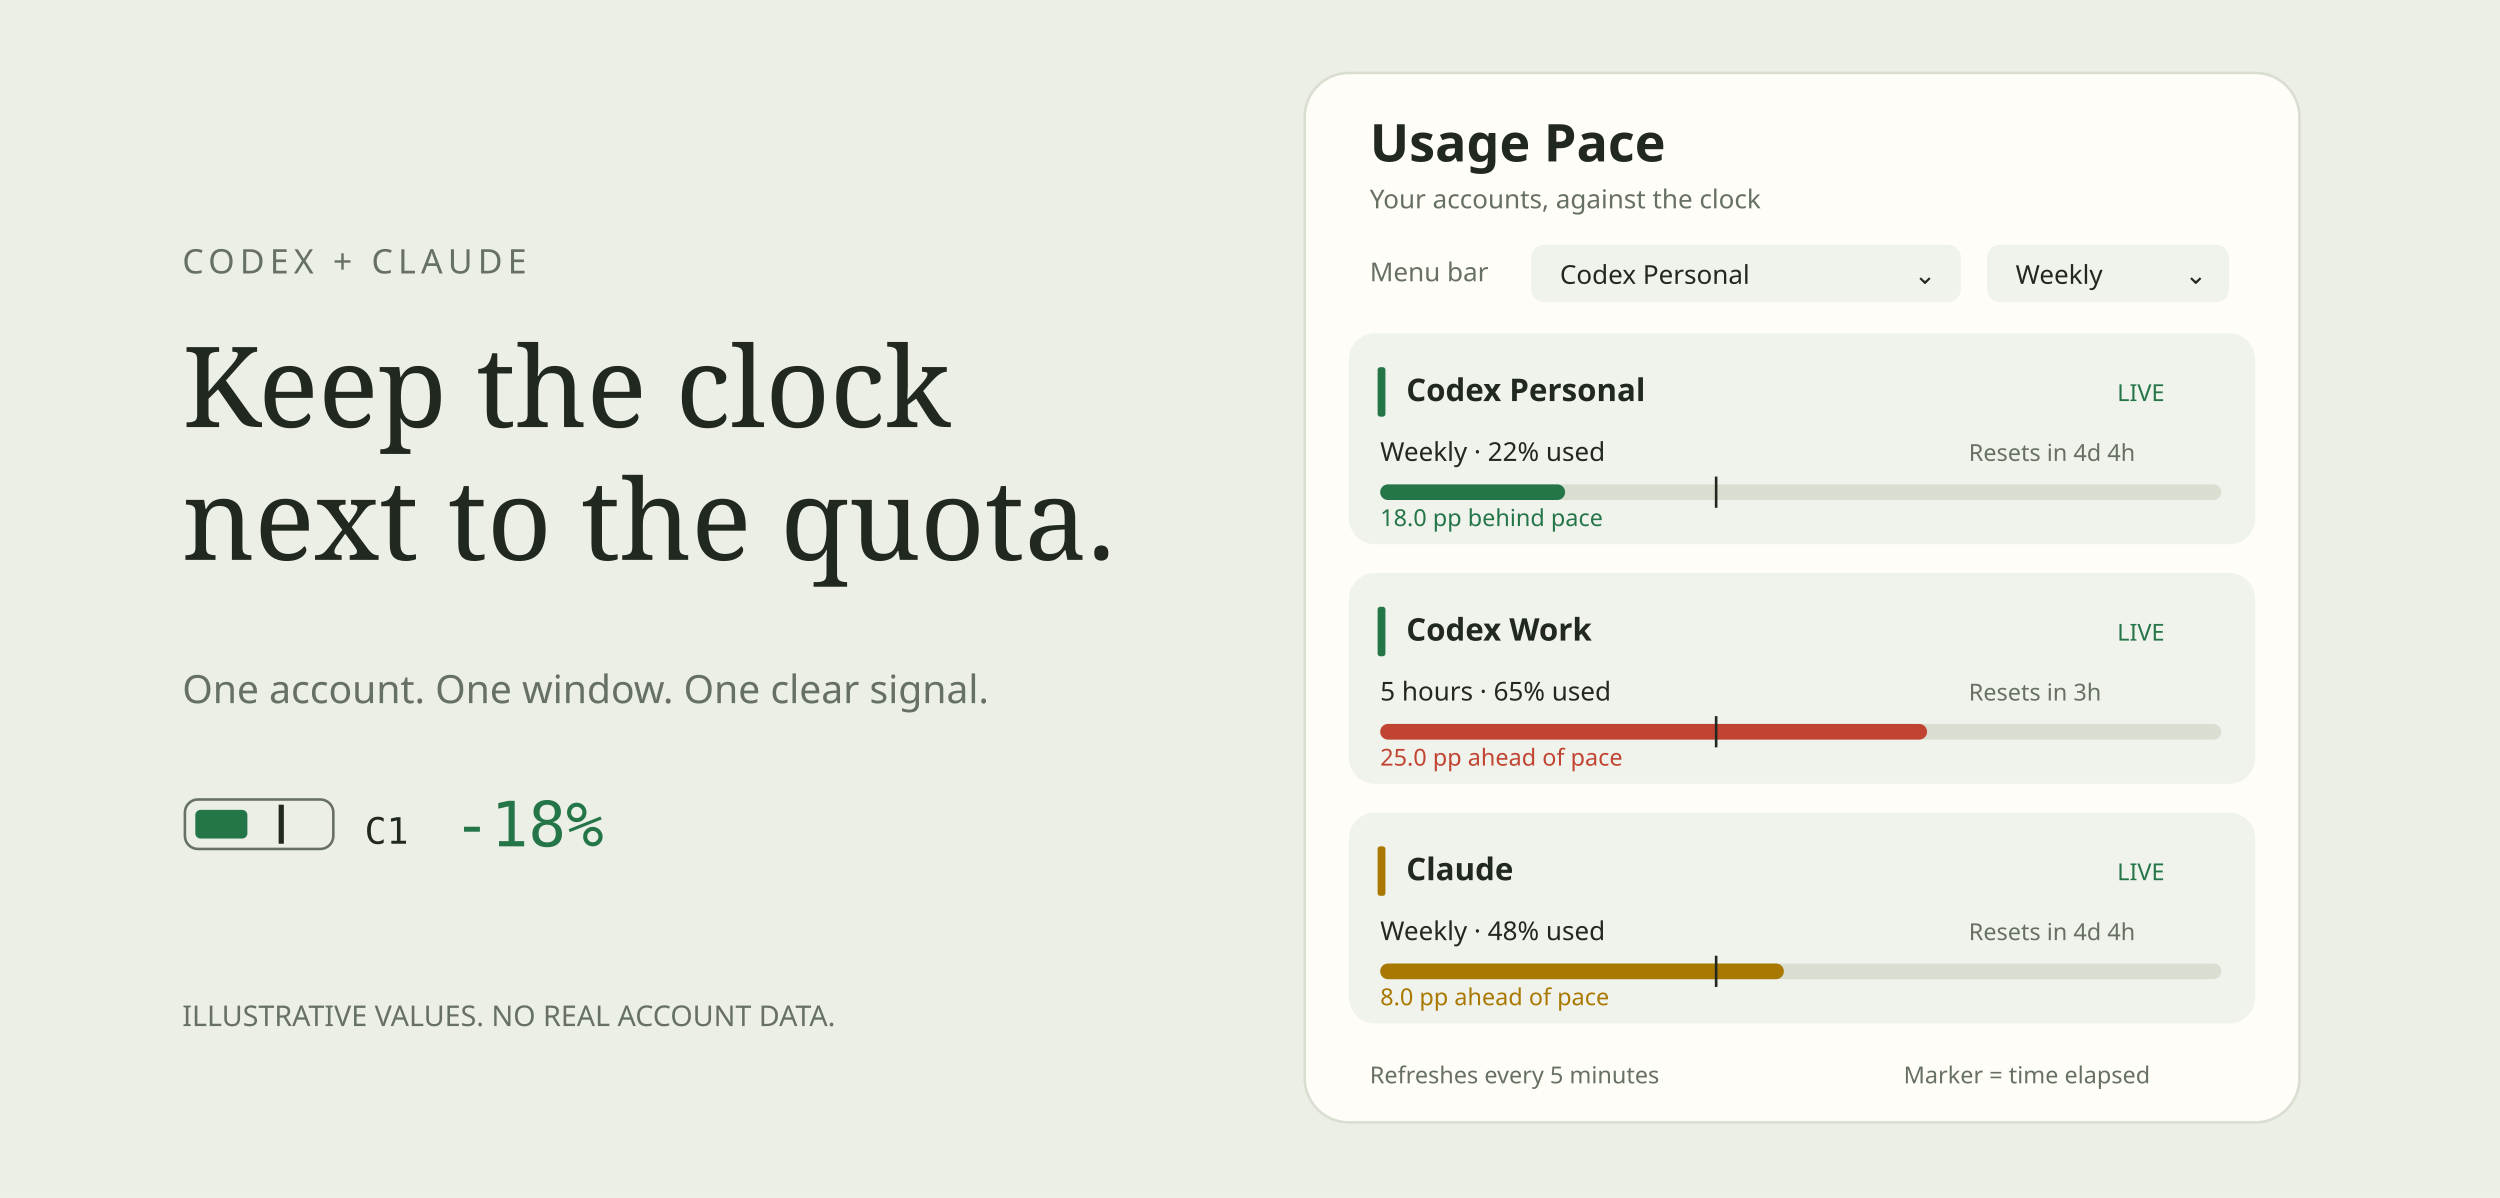
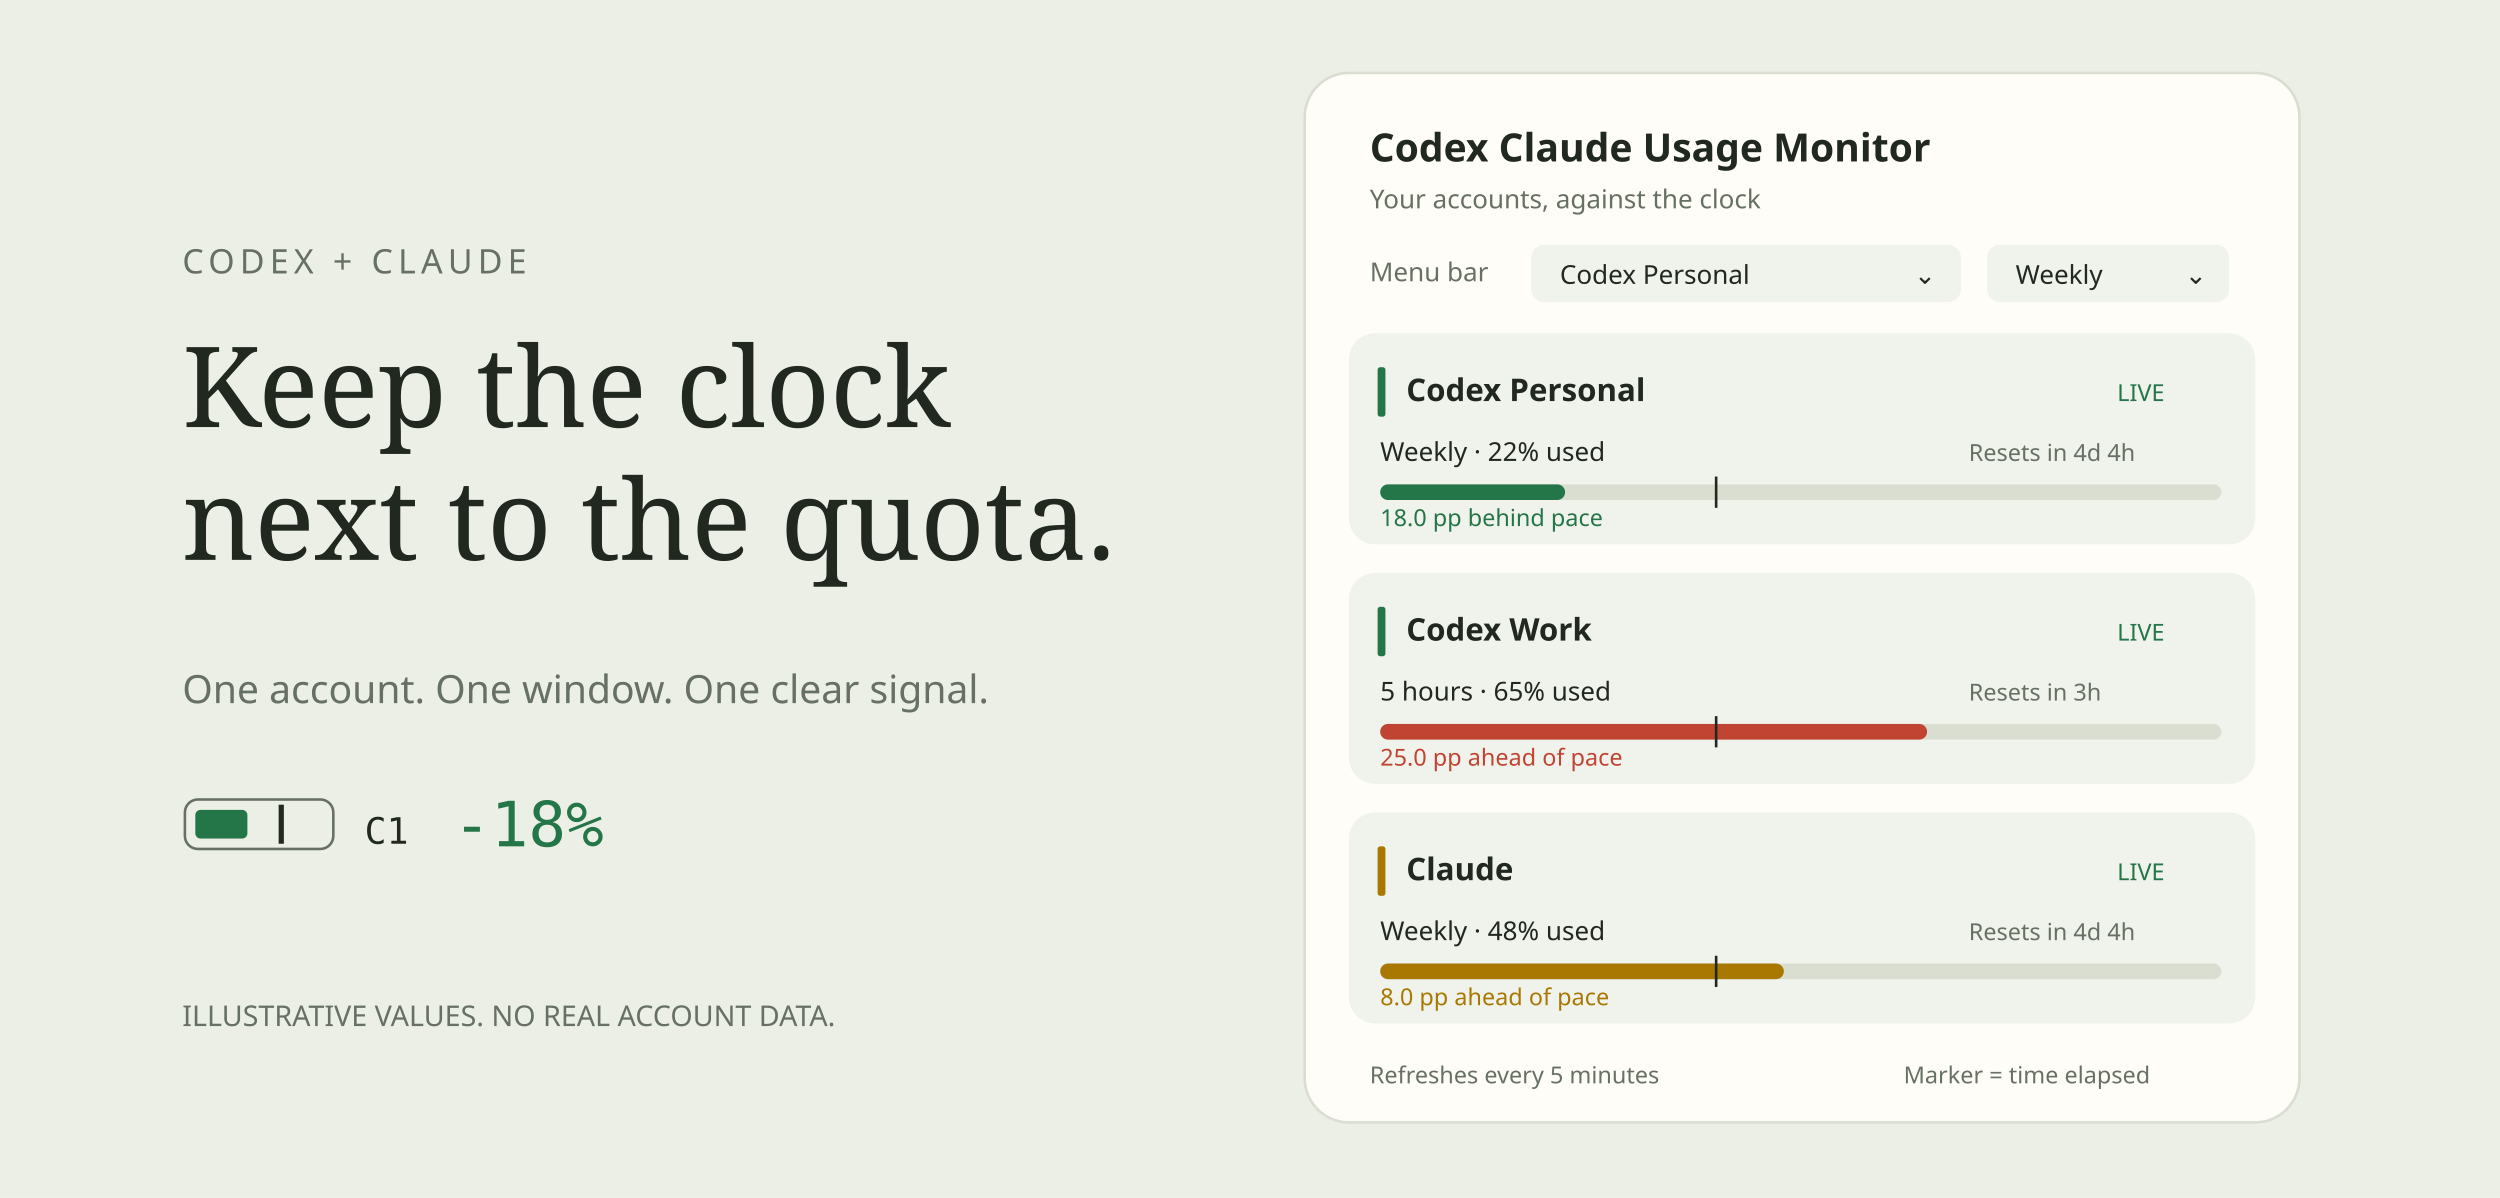
<svg xmlns="http://www.w3.org/2000/svg" viewBox="0 0 960 460" role="img" aria-labelledby="title desc">
  <rect width="960" height="460" fill="#ecefe6" />
  <g font-family="Avenir Next, sans-serif" fill="#202820">
    <text x="70" y="105" font-size="13" letter-spacing="2" fill="#667063">CODEX + CLAUDE</text>
    <text x="70" y="164" font-family="Georgia,serif" font-size="43">Keep the clock</text>
    <text x="70" y="215" font-family="Georgia,serif" font-size="43">next to the quota.</text>
    <text x="70" y="270" font-size="15" fill="#667063">One account. One window. One clear signal.</text>
    <rect x="71" y="307" width="57" height="19" rx="5" fill="none" stroke="#667063" />
    <rect x="75" y="311" width="20" height="11" rx="2" fill="#247548" />
    <path d="M108 309v15" stroke="#202820" stroke-width="2" />
    <text x="140" y="324" font-family="monospace" font-size="14">C1</text>
    <text x="174" y="325" font-family="monospace" font-size="24" fill="#247548">-18%</text>
    <text x="70" y="394" font-size="11" fill="#667063">ILLUSTRATIVE VALUES. NO REAL ACCOUNT DATA.</text>
    <rect x="501" y="28" width="382" height="403" rx="17" fill="#fffdf8" stroke="#d9ded1" />
-     <text x="526" y="62" font-size="20" font-weight="600">Usage Pace</text>
+     <text x="526" y="62" font-size="15" font-weight="600">Codex Claude Usage Monitor</text>
    <text x="526" y="80" font-size="10" fill="#667063">Your accounts, against the clock</text>
    <text x="526" y="108" font-size="10" fill="#667063">Menu bar</text>
    <rect x="588" y="94" width="165" height="22" rx="5" fill="#f0f2ec" />
    <text x="599" y="109" font-size="10">Codex Personal</text>
    <text x="735" y="109" font-size="10">⌄</text>
    <rect x="763" y="94" width="93" height="22" rx="5" fill="#f0f2ec" />
    <text x="774" y="109" font-size="10">Weekly</text>
    <text x="839" y="109" font-size="10">⌄</text>
    <rect x="518" y="128" width="348" height="81" rx="10" fill="#f0f2ec" />
    <rect x="529" y="141" width="3" height="19" rx="1" fill="#247548" />
    <text x="540" y="154" font-size="12" font-weight="600">Codex Personal</text>
    <text x="813" y="154" font-size="9" fill="#247548">LIVE</text>
    <text x="530" y="177" font-size="10">Weekly · 22% used</text>
    <text x="756" y="177" font-size="9" fill="#667063">Resets in 4d 4h</text>
    <rect x="530" y="186" width="323" height="6" rx="3" fill="#d9ded1" />
    <rect x="530" y="186" width="71" height="6" rx="3" fill="#247548" />
    <path d="M659 183v12" stroke="#202820" />
    <text x="530" y="202" font-size="9" fill="#247548">18.0 pp behind pace</text>
    <rect x="518" y="220" width="348" height="81" rx="10" fill="#f0f2ec" />
    <rect x="529" y="233" width="3" height="19" rx="1" fill="#247548" />
    <text x="540" y="246" font-size="12" font-weight="600">Codex Work</text>
    <text x="813" y="246" font-size="9" fill="#247548">LIVE</text>
    <text x="530" y="269" font-size="10">5 hours · 65% used</text>
    <text x="756" y="269" font-size="9" fill="#667063">Resets in 3h</text>
    <rect x="530" y="278" width="323" height="6" rx="3" fill="#d9ded1" />
    <rect x="530" y="278" width="210" height="6" rx="3" fill="#c14432" />
    <path d="M659 275v12" stroke="#202820" />
    <text x="530" y="294" font-size="9" fill="#c14432">25.0 pp ahead of pace</text>
    <rect x="518" y="312" width="348" height="81" rx="10" fill="#f0f2ec" />
    <rect x="529" y="325" width="3" height="19" rx="1" fill="#a97800" />
    <text x="540" y="338" font-size="12" font-weight="600">Claude</text>
    <text x="813" y="338" font-size="9" fill="#247548">LIVE</text>
    <text x="530" y="361" font-size="10">Weekly · 48% used</text>
    <text x="756" y="361" font-size="9" fill="#667063">Resets in 4d 4h</text>
    <rect x="530" y="370" width="323" height="6" rx="3" fill="#d9ded1" />
    <rect x="530" y="370" width="155" height="6" rx="3" fill="#a97800" />
    <path d="M659 367v12" stroke="#202820" />
    <text x="530" y="386" font-size="9" fill="#a97800">8.0 pp ahead of pace</text>
    <text x="526" y="416" font-size="9" fill="#667063">Refreshes every 5 minutes</text>
    <text x="731" y="416" font-size="9" fill="#667063">Marker = time elapsed</text>
  </g>
</svg>
